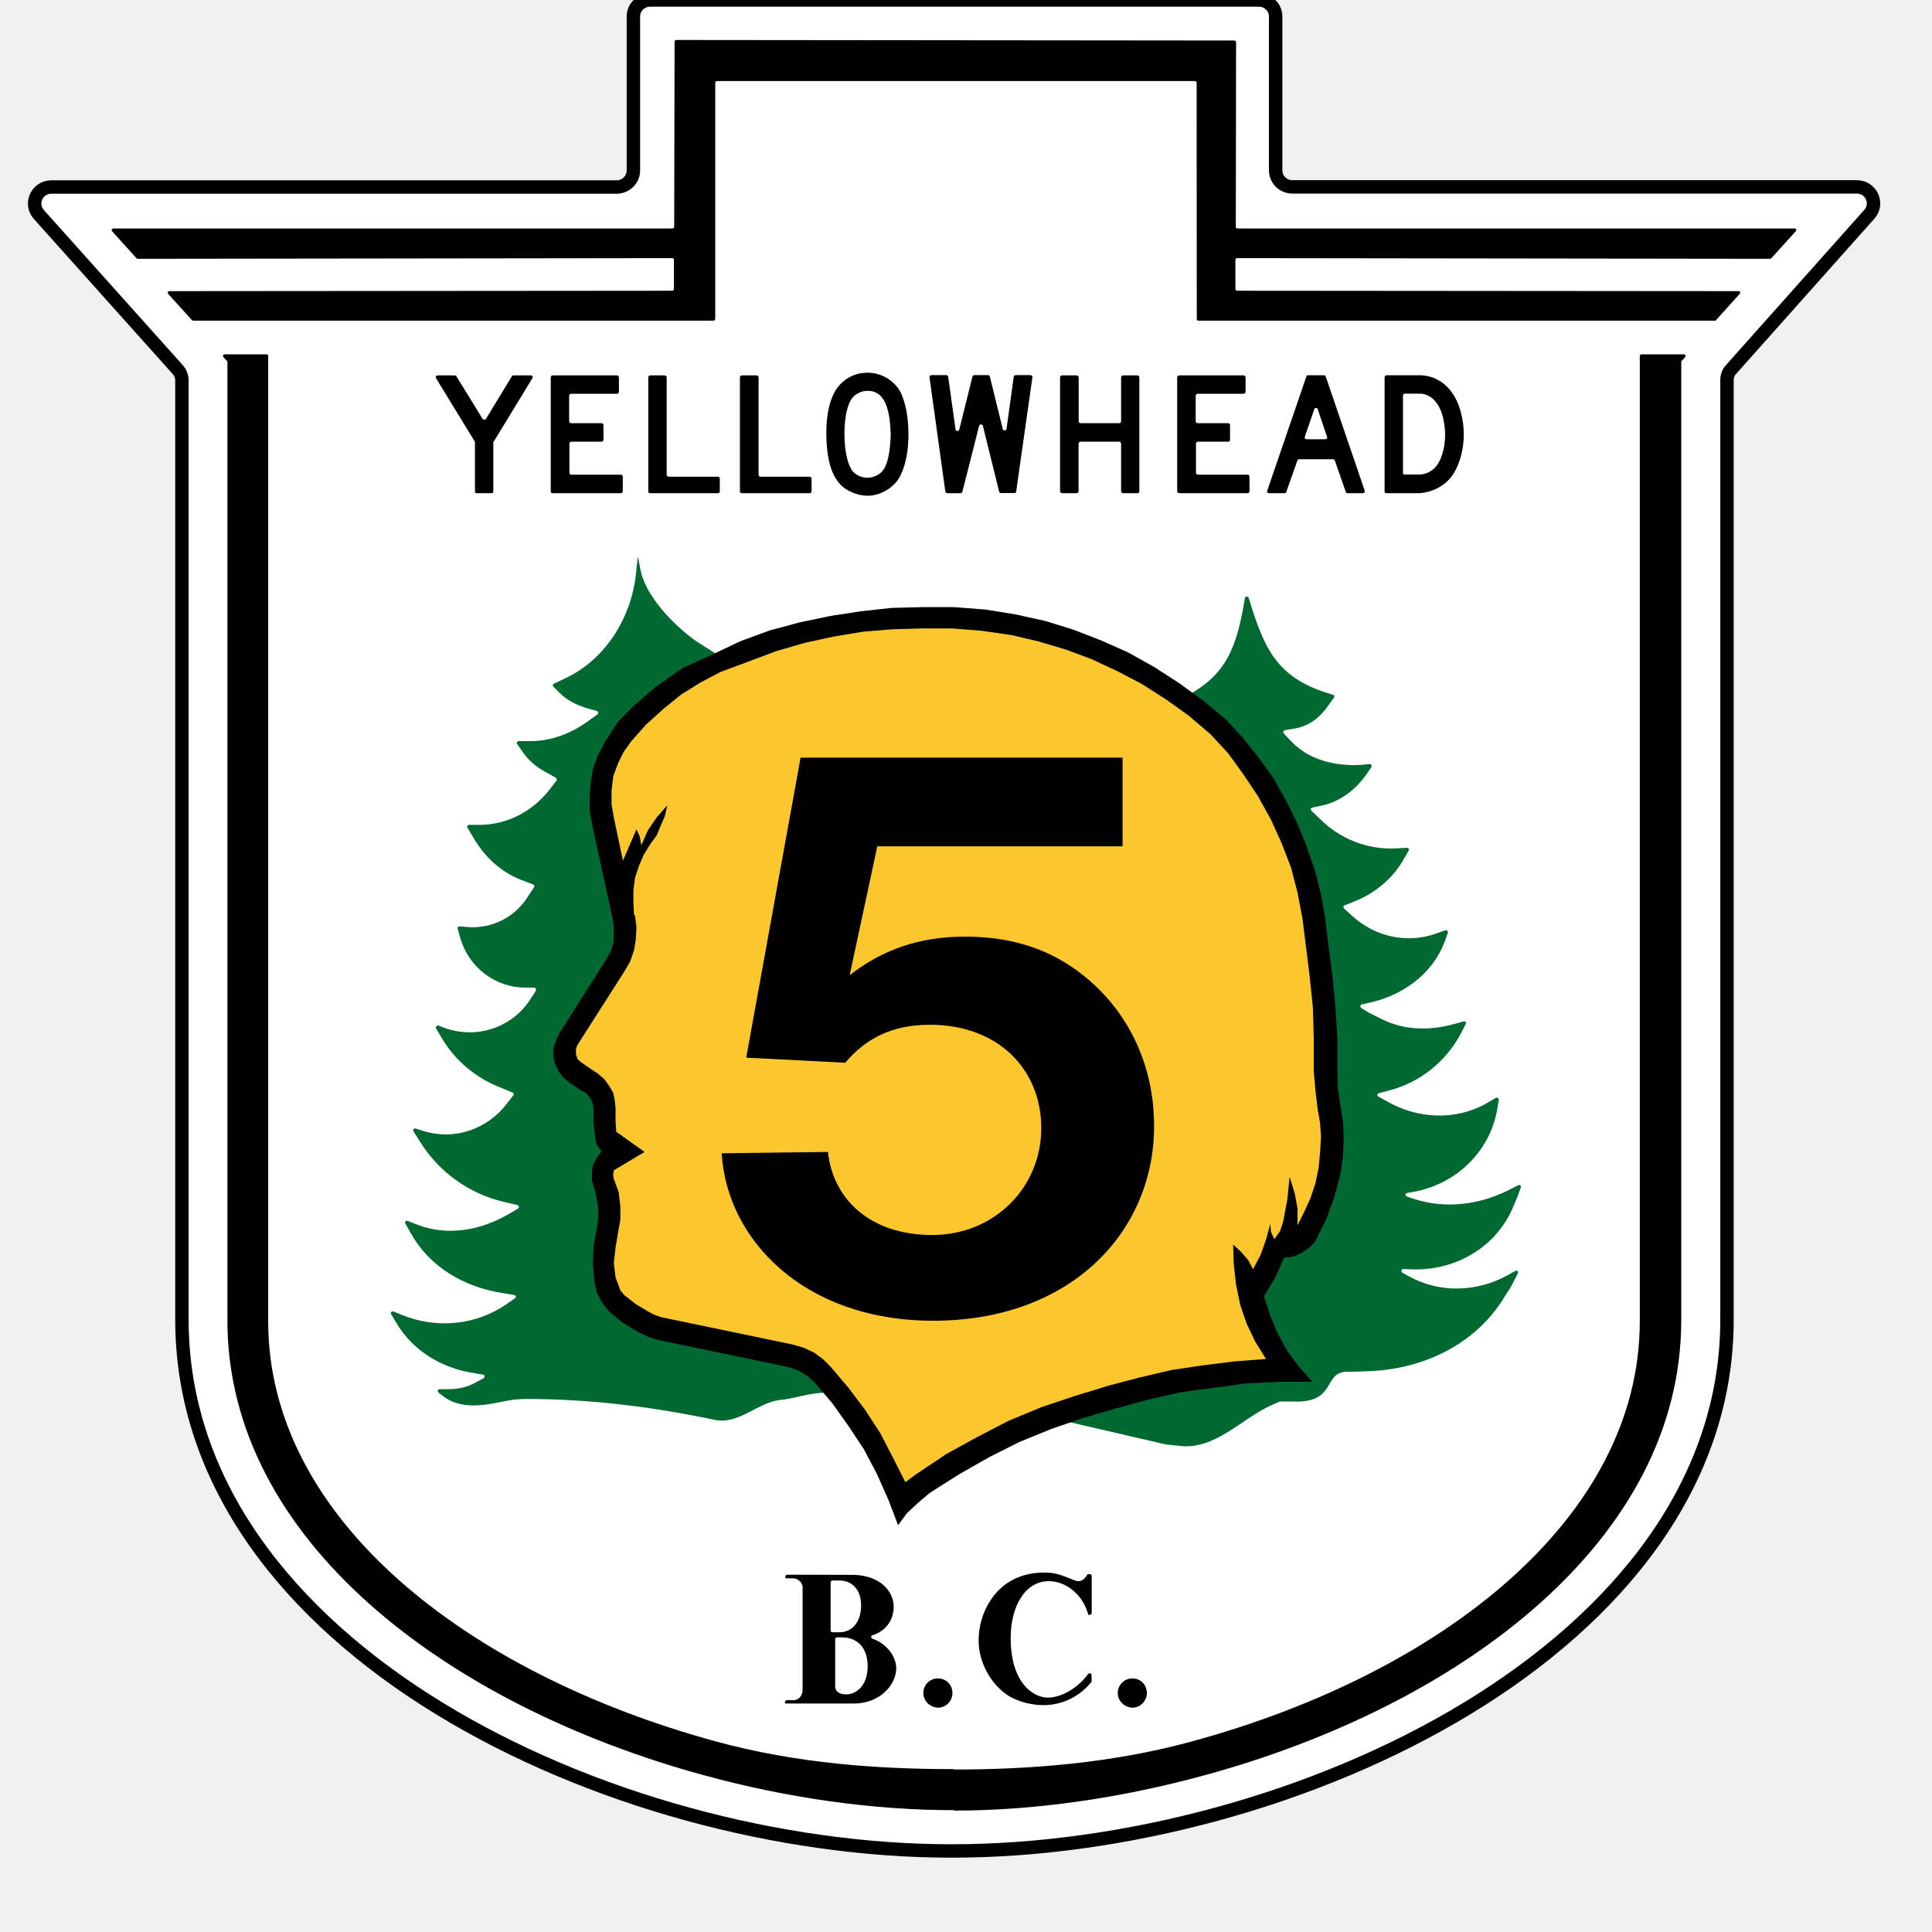
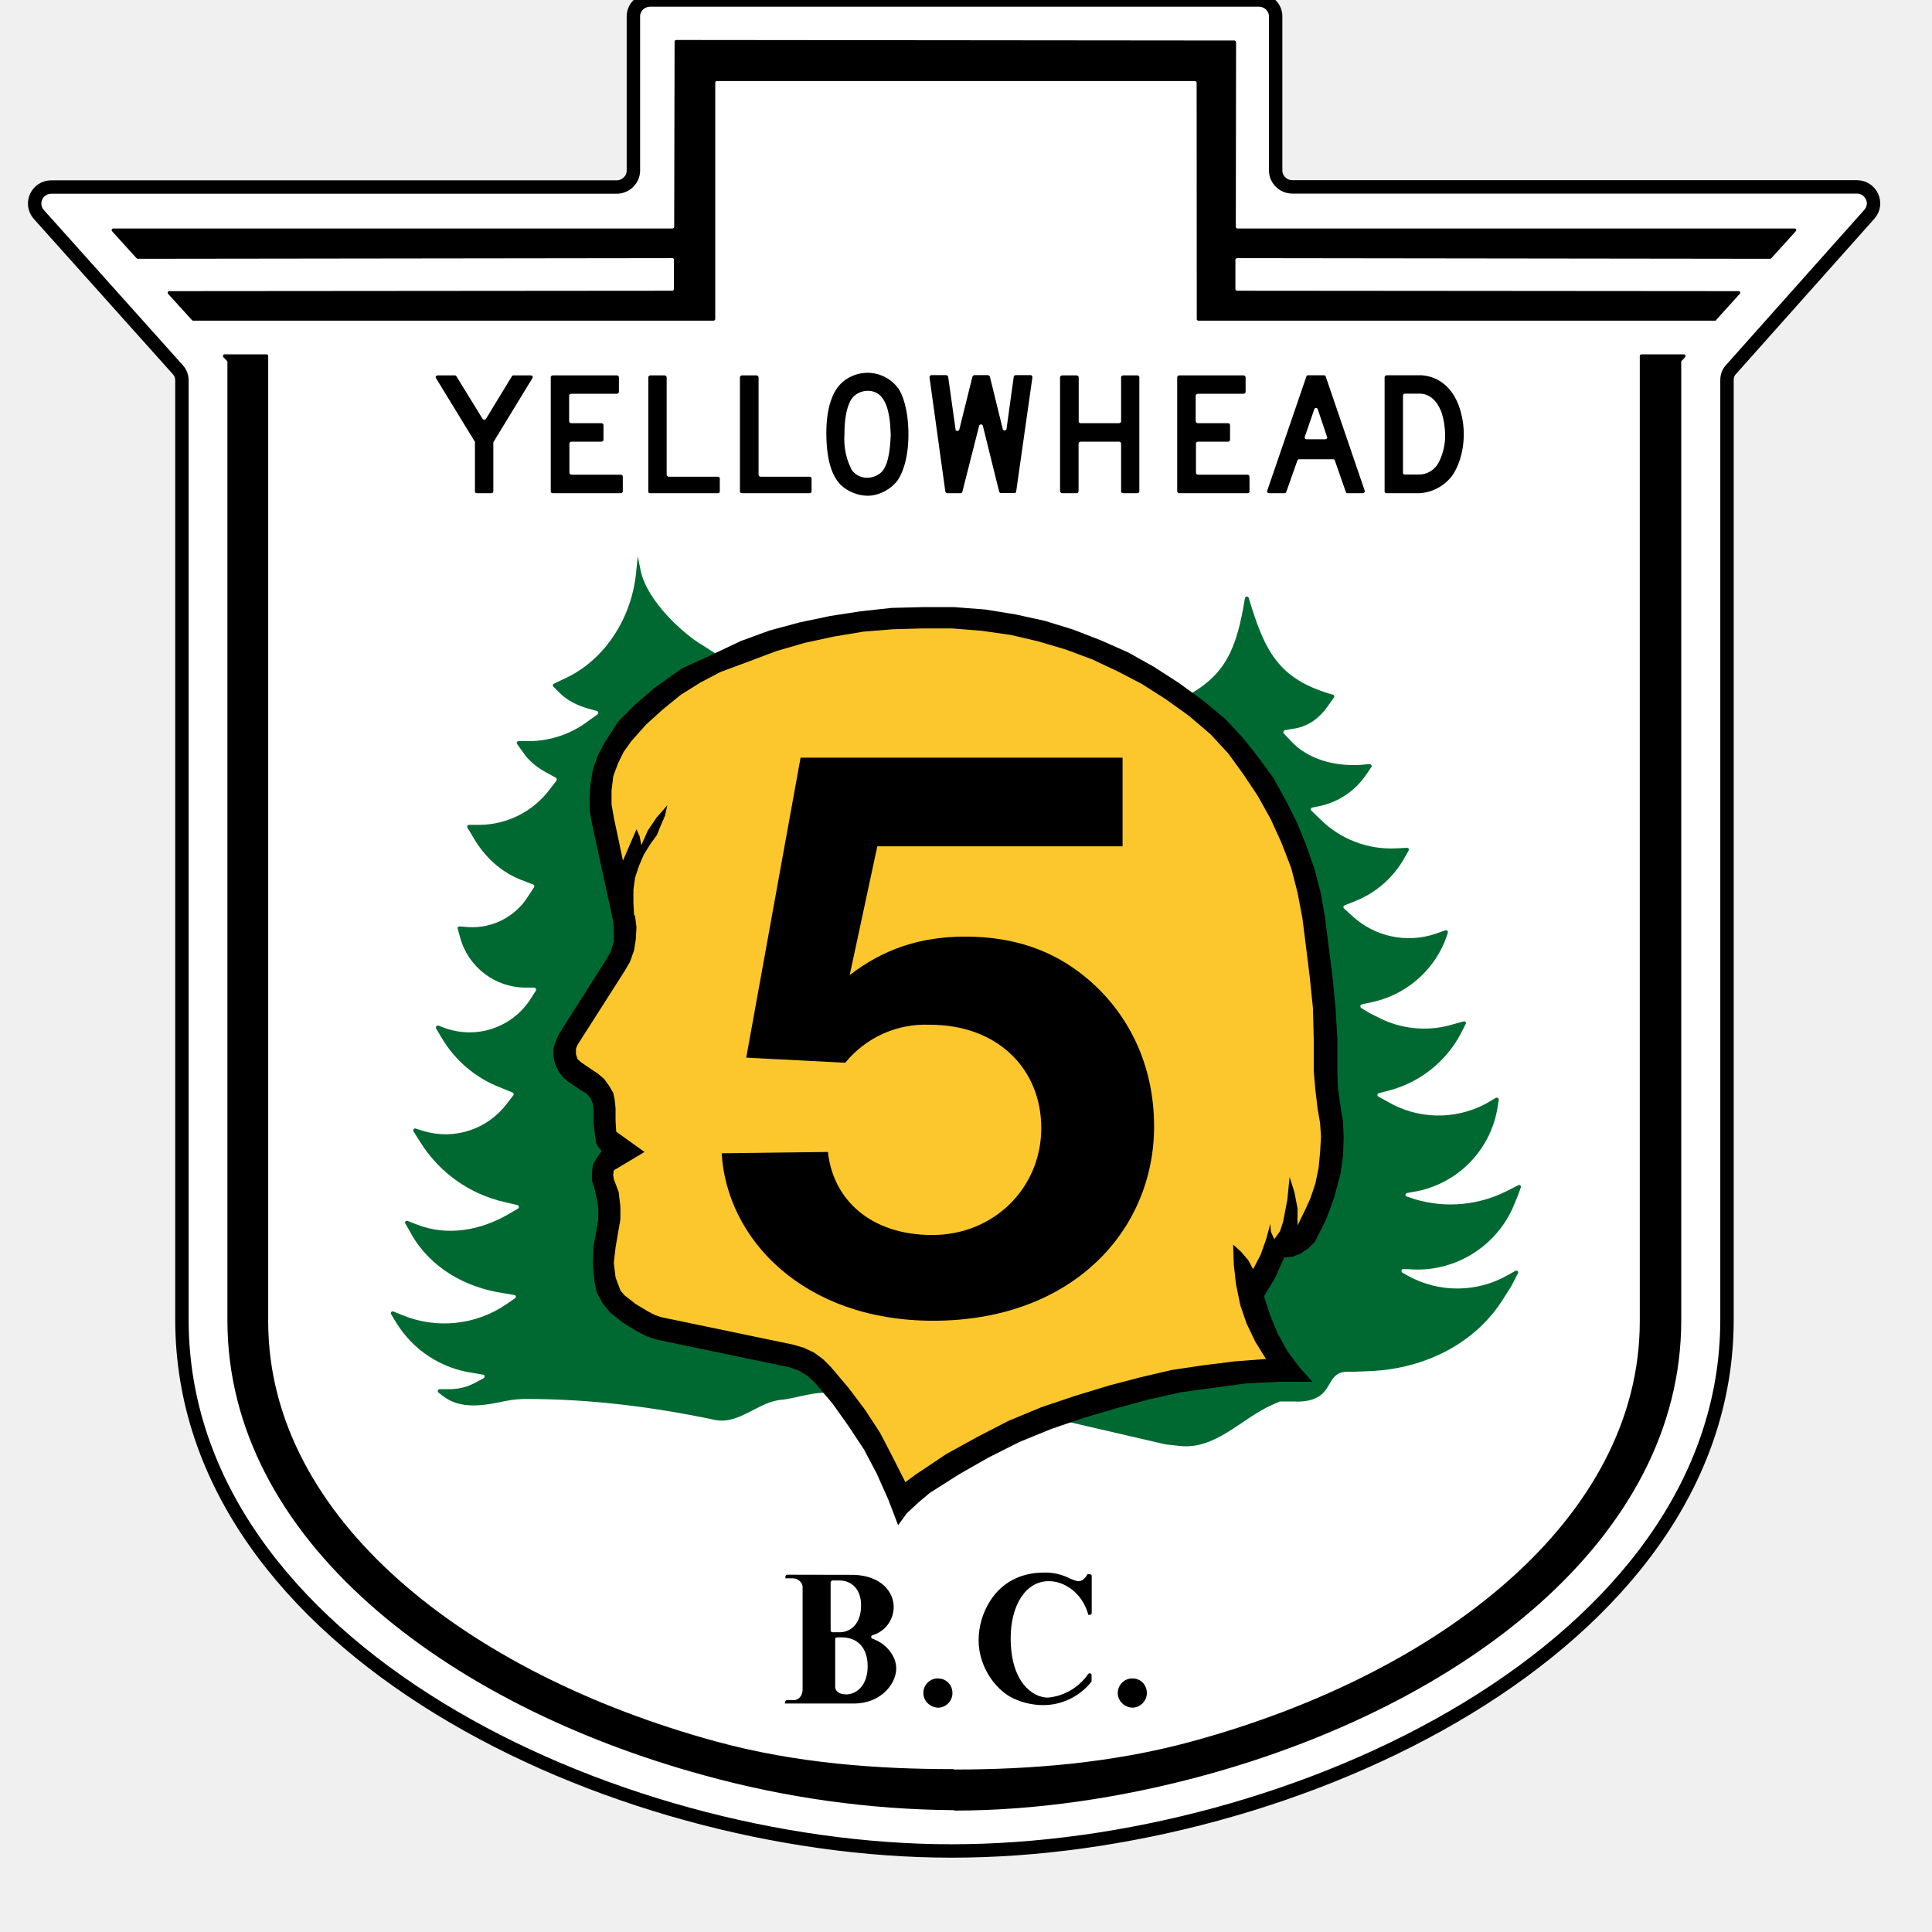
- <svg xmlns="http://www.w3.org/2000/svg" version="1.1" id="Layer_1" x="0px" y="0px" viewBox="0 0 144 144" style="enable-background:new 0 0 144 144;" xml:space="preserve">
-   <style type="text/css">
- 	.Arched_x0020_Green{fill:url(#SVGID_1_);stroke:#FFFFFF;stroke-width:0.25;stroke-miterlimit:1;}
- 	.st0{fill:#FFFFFF;stroke:#000000;}
- 	.st1{fill-rule:evenodd;clip-rule:evenodd;fill:#006931;}
- 	.st2{fill-rule:evenodd;clip-rule:evenodd;}
- 	.st3{fill-rule:evenodd;clip-rule:evenodd;fill:#FCC72D;}
- </style>
-   <linearGradient id="SVGID_1_" gradientUnits="userSpaceOnUse" x1="36" y1="108" x2="36.707" y2="107.293">
-     <stop offset="0" style="stop-color:#20AC4B" />
-     <stop offset="0.983" style="stop-color:#19361A" />
+ <svg xmlns="http://www.w3.org/2000/svg" xml:space="preserve" id="Layer_1" x="0" y="0" viewBox="0 0 144 144">
+   <style>.st1{fill:#006931}.st1,.st2{fill-rule:evenodd;clip-rule:evenodd}</style>
+   <linearGradient id="SVGID_1_" x1="36" x2="36.71" y1="108" y2="107.29" gradientUnits="userSpaceOnUse">
+     <stop offset="0" style="stop-color:#20ac4b" />
+     <stop offset=".98" style="stop-color:#19361a" />
  </linearGradient>
-   <path class="st0" d="M93.83,0c0.69,0,1.25,0.55,1.25,1.22v11.48c0,0.67,0.55,1.23,1.25,1.23h42.07c1.06,0,1.64,1.24,0.93,2.04  l-10.3,11.56c-0.21,0.21-0.31,0.51-0.31,0.8v70.03c0,24.45-32.39,39.62-57.81,39.6c-25.35,0-57.35-15.15-57.35-39.6V28.35  c0-0.3-0.12-0.59-0.31-0.8L2.89,15.98c-0.7-0.8-0.13-2.04,0.94-2.04h42.13c0.69,0,1.25-0.56,1.25-1.23V1.22  c0-0.67,0.56-1.22,1.25-1.22H93.83z" />
-   <path class="st1" d="M96.62,104.47c3.03,0,1.97-2.23,3.82-2.23h1.38c0.01,0-0.86,0-0.84,0l1.25-0.05c3.97-0.2,7.77-2.04,9.87-5.47  c0.21-0.36,0.48-0.71,0.66-1.08l0.37-0.73c0.09-0.13-0.07-0.26-0.19-0.18l-0.54,0.3c-2.31,1.29-5.13,1.38-7.46,0.06l-0.43-0.24  c-0.1-0.07-0.06-0.28,0.09-0.26l0.41,0.01c3.25,0.2,6.38-1.49,7.71-4.5l0.4-0.95l0,0l0.23-0.64c0.06-0.11-0.07-0.23-0.17-0.18  l-0.77,0.39c-2.17,1.08-4.66,1.39-6.97,0.66l-0.58-0.2c-0.15-0.03-0.14-0.23,0.01-0.26l0.45-0.08c3.16-0.56,5.7-2.94,6.27-6.13  l0.12-0.72c0.02-0.12-0.11-0.21-0.21-0.17l-0.71,0.42c-2.31,1.3-5.12,1.16-7.39-0.14l-0.66-0.37c-0.12-0.05-0.09-0.21,0.03-0.25  l0.8-0.21c2.29-0.61,4.18-2.13,5.3-4.21l0.37-0.73c0.07-0.1-0.02-0.23-0.14-0.2l-0.78,0.21c-1.75,0.48-3.63,0.46-5.29-0.36  l-0.97-0.48l0,0l-0.59-0.36c-0.11-0.08-0.1-0.23,0.03-0.28l0.69-0.15c2.43-0.57,4.58-2.14,5.48-4.5l0.24-0.67  c0.05-0.13-0.07-0.23-0.18-0.2l-0.74,0.26c-2.15,0.75-4.52,0.21-6.2-1.33l-0.61-0.55c-0.08-0.09-0.06-0.21,0.04-0.24l0.82-0.33  c1.44-0.59,2.68-1.61,3.49-2.95l0.46-0.8c0.07-0.08-0.01-0.21-0.13-0.21l-0.75,0.04c-2.15,0.13-4.25-0.69-5.77-2.23l-0.6-0.58  c-0.07-0.08-0.04-0.21,0.07-0.23l0.64-0.13c1.43-0.29,2.62-1.21,3.43-2.4l0.33-0.48c0.07-0.1-0.02-0.23-0.13-0.23l-0.67,0.06  c-1.92,0.11-3.92-0.38-5.23-1.82l-0.49-0.52c-0.08-0.08-0.04-0.21,0.09-0.25l0.77-0.13c1-0.18,1.82-0.8,2.39-1.62l0.48-0.67  c0.07-0.08,0.02-0.2-0.07-0.22c-4.12-1.16-5.1-3.31-6.28-7.22c-0.05-0.14-0.24-0.13-0.28,0.02c-0.62,3.81-1.44,5.82-4.59,7.42  c-0.09,0.04-0.09,0.18-0.01,0.24c6.82,4.62,11.17,15.13,10.82,27.65c0,0.02,0,0.02,0,0.04c0.45,4.71,1.27,9.07-2.75,12.92  l-1.71,1.64c-0.02,0-0.02,0-0.04,0.02l-1.46,2.45C93,97,93,97.05,93.03,97.1l2.59,5.06c0.05,0.06-0.02,0.26-0.16,0.23  c-2.67-0.54-17.51,3.21-16.39,3.46l7.82,1.81c0.02,0,0.02,0,0.02,0l1.01,0.11c2.68,0.31,4.6-2.05,6.92-3.07l0.52-0.23  c0-0.01,0.03-0.01,0.03-0.01H96.62z" />
-   <path class="st1" d="M53.28,105.83c1.82,0.38,3.25-1.38,5-1.5c1.1-0.11,2.74-0.75,3.82-0.43c0.13,0.03,0.24-0.11,0.14-0.23  l-1.1-1.38c-0.49-0.59-1.67-1.16-2.44-1.31l-10.58-2.37l0,0c-1.76-0.56-3.49-2.04-3.36-4.58c0.05-1.33,0.52-2.71,0.35-4.07  l-0.4-2.98c-0.02-0.04,0-0.07,0.02-0.11c1.08-1.38,1.36-1.46-0.1-3.44c-0.02-0.03-0.04-0.06-0.04-0.1l0.15-1.77  c0.01-0.05-0.02-0.1-0.05-0.13l-2.29-1.9c-0.81-0.63-0.7-1.53-0.05-2.45l0,0l3.36-5.64l0,0c0.56-0.85,0.66-2.14,0.44-3.13  l-1.61-7.03c0-0.01,0-0.01,0-0.03l-0.05-1.04c0-0.01,0-0.01,0-0.01c-0.31-1.77-0.03-3.16,1.05-4.75c2.46-3.58,6.69-5.98,7.94-6.38  c0.1-0.02,0.16-0.15,0.03-0.25l-1.45-0.92c-1.02-0.64-3.87-3.05-4.33-5.47l-0.19-0.96l-0.13,1.21c-0.31,3.25-2.21,6.39-5.16,7.82  l-0.97,0.46c-0.08,0.03-0.1,0.14-0.04,0.21l0.46,0.46c0.6,0.62,1.41,0.98,2.23,1.21l0.55,0.15c0.12,0.03,0.15,0.17,0.05,0.26  l-0.67,0.48c-1.26,0.92-2.75,1.51-4.33,1.51h-0.87c-0.12,0-0.19,0.13-0.12,0.21l0.44,0.62c0.41,0.61,0.98,1.08,1.62,1.44l0.83,0.46  c0.06,0.05,0.1,0.14,0.05,0.21l-0.51,0.66c-1.25,1.62-3.16,2.64-5.23,2.64h-0.77c-0.13,0-0.18,0.11-0.13,0.21l0.48,0.8  c0.8,1.37,2,2.49,3.49,3.08l0.92,0.35c0.08,0.03,0.12,0.13,0.08,0.2l-0.42,0.64c-0.95,1.56-2.67,2.47-4.5,2.34l-0.64-0.05  c-0.1,0-0.18,0.08-0.13,0.18l0.18,0.66c0.62,2.18,2.57,3.72,4.87,3.72h0.64c0.11,0,0.18,0.13,0.13,0.23l-0.36,0.56  c-1.35,2.18-4.02,3.08-6.43,2.22l-0.47-0.18c-0.13-0.03-0.23,0.11-0.18,0.21l0.41,0.69c1,1.71,2.56,3.01,4.39,3.72l0.9,0.37  c0.1,0.03,0.11,0.13,0.06,0.21l-0.49,0.63c-1.44,1.89-3.9,2.75-6.2,2.03l-0.58-0.18c-0.14-0.05-0.23,0.1-0.17,0.21l0.52,0.82  c1.41,2.24,3.66,3.84,6.25,4.44l0.98,0.23c0.11,0.03,0.15,0.19,0.04,0.26l-0.7,0.41c-2.07,1.21-4.54,1.67-6.81,0.79l-0.72-0.28  c-0.11-0.05-0.25,0.07-0.16,0.21l0.41,0.72c1.41,2.54,4.04,4.03,6.86,4.45l0.83,0.14c0.13,0.01,0.18,0.17,0.07,0.24l-0.66,0.46  c-2.29,1.57-5.21,1.83-7.77,0.79l-0.64-0.26c-0.12-0.04-0.23,0.08-0.17,0.2l0.4,0.66c1.21,2.06,3.36,3.35,5.7,3.72l0.76,0.13  c0.13,0,0.14,0.18,0.04,0.26l-0.61,0.33c-0.59,0.34-1.29,0.49-1.99,0.49h-0.67c-0.15,0-0.2,0.16-0.1,0.25l0.29,0.23  c1.33,1.06,3.08,0.75,4.62,0.42c0.59-0.13,1.16-0.17,1.76-0.17C44.07,104.28,48.73,104.87,53.28,105.83z" />
-   <path class="st2" d="M89.32,23.9h38.52c0.03,0,0.07-0.02,0.08-0.06l1.75-1.94c0.09-0.08,0.02-0.2-0.08-0.2l-37.39-0.03  c-0.07,0-0.12-0.07-0.12-0.13v-2.18c0-0.07,0.07-0.12,0.13-0.12l39.73,0.05c0.03,0,0.08-0.02,0.09-0.05l1.82-2.01  c0.07-0.08,0.02-0.2-0.09-0.2H92.23c-0.07,0-0.12-0.05-0.12-0.12l0.02-13.75c0-0.09-0.07-0.14-0.13-0.14L50.42,2.98  c-0.08,0-0.14,0.05-0.14,0.13l-0.03,13.8c0,0.07-0.07,0.12-0.13,0.12H8.45c-0.1,0-0.17,0.11-0.1,0.2l1.82,2.01  c0.03,0.04,0.07,0.05,0.1,0.05l39.85-0.05c0.07,0,0.11,0.05,0.11,0.12v2.18c0,0.06-0.05,0.13-0.11,0.13L12.63,21.7  c-0.12,0-0.16,0.11-0.1,0.2l1.76,1.94c0.03,0.04,0.07,0.06,0.1,0.06h38.79c0.07,0,0.13-0.06,0.13-0.12V6.17  c0-0.06,0.05-0.13,0.13-0.13h35.63c0.06,0,0.12,0.08,0.12,0.13l0.01,17.61C89.19,23.84,89.24,23.9,89.32,23.9z" />
-   <path class="st2" d="M122.22,26.53v71.95c0,14.67-14.75,26.23-33.36,31.31c-5.99,1.64-12.13,2.1-17.75,2.1l-0.04-0.03h-0.01  c-5.61,0-11.69-0.42-17.69-2.06c-18.61-5.08-33.38-16.64-33.38-31.31V26.53c0-0.07-0.05-0.12-0.11-0.12h-3.13  c-0.12,0-0.17,0.12-0.1,0.21l0.26,0.27c0.02,0.02,0.04,0.05,0.04,0.08v71.44c0,16.35,16.32,28.66,35.49,33.9  c6.28,1.72,12.69,2.61,18.64,2.61h0.04l0.03,0.03c5.96,0,12.38-0.92,18.66-2.64c19.16-5.24,35.5-17.55,35.5-33.9V26.97  c0-0.03,0.01-0.07,0.04-0.08l0.25-0.27c0.07-0.09,0.02-0.21-0.1-0.21h-3.11C122.28,26.41,122.22,26.46,122.22,26.53z" />
-   <path class="st2" d="M81.36,125.33v-0.47c0-0.14-0.18-0.2-0.26-0.08c-0.9,1.2-2.15,1.75-2.99,1.75c-1.13,0-2.78-1.13-2.78-4.44  c0-2.36,1.07-4.24,2.84-4.24c1.18,0,2.45,0.87,2.91,2.38l0.03,0.13h0.11c0.09,0,0.15-0.06,0.15-0.15v-2.74  c0-0.08-0.06-0.14-0.15-0.14h-0.16l-0.07,0.11c-0.21,0.33-0.41,0.41-0.62,0.41c-0.17,0-0.38-0.11-0.61-0.19  c-0.9-0.38-1.33-0.45-1.94-0.45c-1.79,0-3.15,0.77-4,2.08c-0.58,0.87-0.88,1.97-0.88,2.98c0,1.67,0.95,3.33,2.27,4.15  c0.71,0.41,1.62,0.67,2.56,0.67c1.35,0,2.63-0.58,3.56-1.7C81.35,125.38,81.36,125.36,81.36,125.33z" />
-   <path class="st2" d="M58.5,126.97h5.15c2,0,3.15-1.46,3.15-2.62c0-0.87-0.69-1.83-1.77-2.21c-0.13-0.05-0.13-0.23,0-0.26  c0.98-0.29,1.58-1.14,1.58-2.11c0-1.12-0.93-2.31-2.94-2.39c0,0,0,0-0.02,0l-4.96-0.01c-0.09,0-0.15,0.06-0.15,0.14v0.13h0.56  c0.39,0,0.69,0.31,0.72,0.61c0,0,0,0,0,0.02v7.69l0,0c-0.01,0.46-0.31,0.74-0.63,0.76c0,0,0,0-0.02,0h-0.51  c-0.08,0-0.15,0.06-0.15,0.14V126.97z M62.39,122.04h0.36c1.11,0,1.92,0.72,1.92,2.16c0,1.42-0.83,2.09-1.6,2.09  c-0.58,0-0.79-0.27-0.82-0.53c0-0.02,0-0.02,0-0.02v-3.56C62.24,122.1,62.31,122.04,62.39,122.04z M61.91,121.52v-3.58  c0-0.07,0.07-0.14,0.14-0.14h0.51c0.9,0,1.62,0.63,1.62,1.85c0,1.36-0.74,1.97-1.54,2.01h-0.59  C61.98,121.67,61.91,121.6,61.91,121.52z" />
-   <path class="st2" d="M70.62,36.76h0.98c0.06,0,0.13-0.04,0.13-0.11l1.25-4.92c0.05-0.13,0.25-0.13,0.28,0.02l1.21,4.89  c0.01,0.07,0.08,0.11,0.13,0.11h1.01c0.07,0,0.13-0.04,0.13-0.11l1.21-8.52c0.01-0.08-0.05-0.16-0.13-0.16h-1.12  c-0.06,0-0.13,0.05-0.14,0.11l-0.54,3.9c-0.03,0.14-0.25,0.16-0.28,0.01l-0.96-3.91c-0.02-0.07-0.08-0.11-0.15-0.11h-1  c-0.07,0-0.13,0.05-0.15,0.11l-0.98,3.95c-0.05,0.14-0.27,0.14-0.28-0.02l-0.55-3.93c-0.02-0.07-0.08-0.11-0.14-0.11h-1.1  c-0.1,0-0.17,0.08-0.15,0.16l1.18,8.52C70.48,36.71,70.54,36.76,70.62,36.76z" />
-   <path class="st2" d="M35.53,36.76h1.11c0.07,0,0.13-0.06,0.13-0.14v-3.65c0-0.02,0.02-0.05,0.04-0.07l2.87-4.71  c0.07-0.1-0.01-0.21-0.11-0.21h-1.3c-0.05,0-0.1,0.01-0.12,0.07l-1.93,3.17c-0.07,0.08-0.2,0.08-0.25,0l-1.95-3.17  c-0.02-0.06-0.07-0.07-0.12-0.07h-1.27c-0.12,0-0.2,0.11-0.13,0.21l2.88,4.71c0.02,0.02,0.02,0.05,0.02,0.09v3.64  C35.39,36.7,35.46,36.76,35.53,36.76z" />
-   <path class="st2" d="M94.6,36.76h1.15c0.05,0,0.11-0.03,0.12-0.09l0.83-2.35c0.02-0.06,0.07-0.09,0.13-0.09h2.53  c0.05,0,0.12,0.03,0.13,0.09l0.82,2.35c0.02,0.07,0.07,0.09,0.13,0.09h1.14c0.09,0,0.17-0.09,0.14-0.18l-2.91-8.52  c-0.02-0.06-0.07-0.09-0.15-0.09H97.5c-0.07,0-0.12,0.03-0.13,0.09l-2.92,8.52C94.41,36.67,94.49,36.76,94.6,36.76z M97.25,32.56  l0.71-2.06c0.03-0.13,0.23-0.13,0.26,0.01l0.69,2.05c0.05,0.08-0.03,0.18-0.13,0.18h-1.39C97.28,32.74,97.22,32.65,97.25,32.56z" />
-   <path class="st2" d="M62.58,36.05l0.08,0.09c0.43,0.44,1.23,0.81,2,0.81c0.81,0,1.69-0.43,2.23-1.13c0.32-0.44,0.82-1.55,0.82-3.44  c0-1.87-0.45-3-0.75-3.42c-0.56-0.76-1.4-1.18-2.32-1.18c-0.79,0-1.53,0.32-2.06,0.91c-0.46,0.51-0.99,1.56-0.99,3.6  C61.6,34.58,62.13,35.54,62.58,36.05z M63.47,35.01l-0.05-0.11c-0.17-0.25-0.48-1.12-0.48-2.52c0-1.95,0.48-2.56,0.54-2.66  c0.26-0.36,0.72-0.59,1.18-0.59c0.72,0,1.51,0.38,1.69,2.54l0.04,0.71c0,0.01,0,0.01,0,0.01c-0.07,2.07-0.48,2.58-0.69,2.8  c-0.28,0.26-0.67,0.42-1.07,0.42C64.16,35.6,63.69,35.36,63.47,35.01z" />
-   <path class="st2" d="M79.17,36.76h1.08c0.07,0,0.14-0.06,0.14-0.14v-3.55c0-0.08,0.07-0.15,0.15-0.15h2.88  c0.08,0,0.14,0.07,0.14,0.15v3.55c0,0.09,0.07,0.14,0.15,0.14h1.07c0.08,0,0.14-0.06,0.14-0.14v-8.5c0-0.07-0.06-0.14-0.14-0.14  h-1.07c-0.08,0-0.15,0.07-0.15,0.14v3.28c0,0.07-0.06,0.14-0.14,0.14h-2.88c-0.08,0-0.14-0.07-0.14-0.14v-3.28  c0-0.07-0.07-0.14-0.16-0.14h-1.08c-0.08,0-0.15,0.07-0.15,0.14v8.5C79.03,36.7,79.09,36.76,79.17,36.76z" />
-   <path class="st2" d="M103.34,36.76h2.45c0,0,0,0,0.02,0c1.01-0.08,1.88-0.57,2.4-1.27c0.46-0.62,0.89-1.75,0.89-3.11  c0-0.52-0.06-1.02-0.18-1.51c-0.46-1.95-1.7-2.83-2.98-2.9l0,0h-2.59c-0.08,0-0.15,0.07-0.15,0.14v8.5  C103.18,36.7,103.25,36.76,103.34,36.76z M104.57,35.26v-5.77c0-0.08,0.06-0.15,0.12-0.15h1.12c0.62,0,1.26,0.38,1.64,1.42  c0.14,0.41,0.26,1.05,0.26,1.65c0,0.86-0.23,1.66-0.49,2.08c-0.29,0.54-0.84,0.87-1.44,0.88c0,0,0,0-0.02,0h-1.07  C104.63,35.38,104.57,35.32,104.57,35.26z" />
-   <path class="st2" d="M87.9,36.76H93c0.06,0,0.13-0.06,0.13-0.14v-1.09c0-0.09-0.07-0.15-0.13-0.15h-3.71  c-0.09,0-0.15-0.07-0.15-0.15v-2.16c0-0.08,0.06-0.15,0.15-0.15h2.25c0.07,0,0.14-0.06,0.14-0.14v-1.1c0-0.07-0.07-0.14-0.14-0.14  h-2.27c-0.08,0-0.15-0.07-0.15-0.14v-1.9c0-0.08,0.07-0.15,0.15-0.15h3.42c0.08,0,0.15-0.07,0.15-0.15v-1.08  c0-0.07-0.07-0.14-0.15-0.14h-4.8c-0.07,0-0.15,0.07-0.15,0.14v8.5C87.74,36.7,87.83,36.76,87.9,36.76z" />
-   <path class="st2" d="M48.46,36.76h5.05c0.08,0,0.14-0.06,0.14-0.14v-0.95c0-0.08-0.06-0.14-0.14-0.14h-3.67  c-0.09,0-0.15-0.07-0.15-0.15v-7.26c0-0.07-0.07-0.14-0.15-0.14h-1.07c-0.09,0-0.15,0.07-0.15,0.14v8.5  C48.3,36.7,48.37,36.76,48.46,36.76z" />
-   <path class="st2" d="M55.3,36.76h5.05c0.08,0,0.14-0.06,0.14-0.14v-0.95c0-0.08-0.07-0.14-0.14-0.14h-3.67  c-0.08,0-0.14-0.07-0.14-0.15v-7.26c0-0.07-0.07-0.14-0.15-0.14H55.3c-0.08,0-0.15,0.07-0.15,0.14v8.5  C55.15,36.7,55.21,36.76,55.3,36.76z" />
-   <path class="st2" d="M41.19,36.76h5.07c0.09,0,0.16-0.06,0.16-0.14v-1.09c0-0.09-0.07-0.15-0.16-0.15h-3.68  c-0.08,0-0.14-0.07-0.14-0.15v-2.16c0-0.08,0.06-0.15,0.14-0.15h2.25c0.08,0,0.15-0.06,0.15-0.14v-1.1c0-0.07-0.07-0.14-0.15-0.14  h-2.26c-0.09,0-0.15-0.07-0.15-0.14v-1.9c0-0.08,0.06-0.15,0.15-0.15h3.43c0.06,0,0.13-0.07,0.13-0.15v-1.08  c0-0.07-0.07-0.14-0.13-0.14h-4.8c-0.09,0-0.15,0.07-0.15,0.14v8.5C41.04,36.7,41.1,36.76,41.19,36.76z" />
-   <path class="st2" d="M69.92,127.28c0.58,0,1.07-0.49,1.07-1.09c0-0.56-0.41-1.09-1.1-1.09c-0.59,0-1.07,0.49-1.07,1.09  C68.82,126.76,69.3,127.26,69.92,127.28z" />
-   <path class="st2" d="M84.41,127.28c0.57,0,1.07-0.49,1.07-1.09c0-0.56-0.4-1.09-1.09-1.09c-0.59,0-1.08,0.49-1.08,1.09  C83.31,126.76,83.79,127.26,84.41,127.28z" />
-   <path class="st2" d="M99.43,89.29l0.48-1.8l0.19-1.33l0.05-1.38l-0.05-1.19l-0.19-1.14l-0.18-1.26l-0.05-1.26v-2.47l-0.14-2.34  l-0.23-2.4l-0.31-2.4l-0.23-1.87l-0.31-1.8l-0.48-1.87l-0.61-1.74l-0.71-1.75l-0.84-1.67l-0.9-1.62l-1.09-1.5l-1.2-1.51l-1.27-1.37  l-1.67-1.39l-1.8-1.31l-1.87-1.21l-1.93-1.08l-2.03-0.9L80,46.93l-2.1-0.65l-2.18-0.48l-2.28-0.37l-2.35-0.18h-2.28l-2.36,0.06  l-2.29,0.25l-2.27,0.35l-2.29,0.48l-2.23,0.6l-2.16,0.79l-2.28,1.08l-2.12,0.97l-2.03,1.44l-1.51,1.31l-1.2,1.21l-0.97,1.5  l-0.54,1.02l-0.36,1.01l-0.18,1.04l-0.07,1.01v1.02l0.18,1.03l1.58,7.28l0.04,0.72v0.76l-0.23,0.74l-0.37,0.65l-3.47,5.47  l-0.25,0.54l-0.18,0.55v0.6l0.11,0.54l0.25,0.54l0.35,0.48l0.43,0.36l0.9,0.61l0.41,0.23l0.31,0.36l0.18,0.42l0.05,0.43v0.9  l0.07,0.76l0.11,0.79l0.13,0.29l0.29,0.36l-0.35,0.49l-0.3,0.54l-0.07,0.6v0.58l0.18,0.54l0.18,0.79l0.11,0.72v0.79l-0.11,0.72  l-0.24,1.31l-0.05,1.32l0.12,1.34l0.18,0.83l0.43,0.78l0.54,0.66l0.97,0.78l1.08,0.66l0.72,0.36l0.77,0.25l9.8,2.04l0.72,0.25  l0.67,0.41l0.54,0.49l1.32,1.56l1.2,1.69l1.15,1.74l0.95,1.8l0.86,1.93l0.73,1.91l0.66-0.9l0.84-0.78l0.85-0.72l2.17-1.38l2.23-1.27  l2.28-1.15l2.35-0.96l2.41-0.83l2.46-0.72l2.41-0.66l2.41-0.54l4.87-0.66l2.48-0.12h2.46l-0.97-1.08l-0.9-1.21l-0.72-1.31  l-0.55-1.33l-0.47-1.44l0.83-1.38l0.67-1.51l0.66-0.07l0.61-0.25l0.54-0.37l0.48-0.47l0.3-0.6l0.54-1.08L99.43,89.29z" />
-   <path class="st3" d="M55.76,49.32l2.1-0.79l2.1-0.61l2.16-0.47l2.23-0.37l2.22-0.18l2.17-0.06h2.23l2.24,0.18l2.16,0.31l2.04,0.48  l2.05,0.61l1.93,0.72l1.92,0.9l1.8,0.94l1.8,1.15l1.69,1.21l1.62,1.38l1.33,1.44l1.13,1.56l1.08,1.62l0.97,1.75l0.79,1.74l0.72,1.87  l0.48,1.87l0.36,1.91l0.25,1.99l0.29,2.34l0.24,2.34l0.06,2.36v2.34l0.12,1.38l0.17,1.43l0.18,1.03l0.07,1.02l-0.07,1.2l-0.11,1.15  l-0.24,1.15l-0.36,1.08l-0.43,0.95l-0.48,0.97l-0.06,0.13v-1.27l-0.23-1.21l-0.36-1.14l-0.17,1.7l-0.31,1.62l-0.23,0.72l-0.43,0.6  l-0.25-0.54l-0.05-0.6l-0.31,1.15l-0.41,1.15l-0.56,1.08l-0.36-0.67L92.5,93.3l-0.59-0.54l0.05,1.49l0.17,1.5l0.31,1.51l0.47,1.38  l0.66,1.38l0.79,1.27l-2.34,0.18l-2.34,0.29l-2.35,0.35l-2.35,0.55l-2.29,0.6l-2.53,0.77l-2.53,0.85l-2.46,1.02l-2.34,1.21  l-2.29,1.26l-2.23,1.49l-0.83,0.61l-0.91-1.8l-0.97-1.87l-1.13-1.73l-1.22-1.62l-1.32-1.56l-0.59-0.59l-0.67-0.49l-0.77-0.36  l-0.79-0.23l-9.8-2.04l-0.55-0.19l-0.47-0.25l-0.9-0.54l-0.85-0.66l-0.3-0.36l-0.18-0.49l-0.18-0.48l-0.13-1.08l0.13-1.15l0.18-1.07  l0.18-1.02v-0.96l-0.13-1.09l-0.36-0.96l-0.05-0.29l0.05-0.36l2.29-1.37l-2.11-1.51l-0.05-0.79V82.6L45.82,82l-0.11-0.54l-0.31-0.53  l-0.36-0.5l-0.48-0.41l-0.47-0.31l-0.79-0.54l-0.25-0.23l-0.12-0.36v-0.42l0.12-0.29l3.49-5.47l0.42-0.72l0.3-0.85l0.13-0.83  l0.05-0.9l-0.11-0.84l-0.07-0.07l-0.05-0.9v-0.96l0.12-0.9l0.3-0.91l0.36-0.83l0.49-0.79l0.48-0.66l0.29-0.71l0.31-0.72l0.18-0.79  l-0.79,0.9l-0.66,0.97L47.8,63l-0.12-0.65l-0.24-0.54l-1.01,2.34l-0.67-3.17l-0.18-1.03v-1.02l0.13-1.08l0.36-0.97l0.41-0.83  l0.56-0.79L48.16,54l1.26-1.14l1.33-1.08l1.44-0.9l1.5-0.79L55.76,49.32z M53.79,85.96c0.37,6.38,6.08,12.48,15.77,12.48  c10.33,0,16.46-6.7,16.46-14.49c0-4.6-1.93-8.57-5.25-11.23c-2.32-1.86-5.15-2.91-8.83-2.91c-3.38,0-6.13,0.95-8.61,2.87l2.06-9.6  h18.28v-6.61h-24l-4.05,22.36L63,79.21c1.59-1.88,3.57-2.83,6.32-2.83c5.08,0,8.29,3.33,8.29,7.7c0,4.43-3.5,7.97-8.13,7.97  c-4.63,0-7.4-2.68-7.77-6.19L53.79,85.96z" />
+   <path d="M93.83 0c.69 0 1.25.55 1.25 1.22V12.7c0 .67.55 1.23 1.25 1.23h42.07c1.06 0 1.64 1.24.93 2.04l-10.3 11.56c-.21.21-.31.51-.31.8v70.03c0 24.45-32.39 39.62-57.81 39.6-25.35 0-57.35-15.15-57.35-39.6V28.35q-.01-.47-.31-.8L2.89 15.98c-.7-.8-.13-2.04.94-2.04h42.13c.69 0 1.25-.56 1.25-1.23V1.22c0-.67.56-1.22 1.25-1.22z" style="fill:#fff;stroke:#000" />
+   <path d="M96.62 104.47c3.03 0 1.97-2.23 3.82-2.23h1.38-.84l1.25-.05c3.97-.2 7.77-2.04 9.87-5.47.21-.36.48-.71.66-1.08l.37-.73c.09-.13-.07-.26-.19-.18l-.54.3a7.6 7.6 0 0 1-7.46.06l-.43-.24c-.1-.07-.06-.28.09-.26l.41.01a7.8 7.8 0 0 0 7.71-4.5l.4-.95.23-.64c.06-.11-.07-.23-.17-.18l-.77.39a9.3 9.3 0 0 1-6.97.66l-.58-.2c-.15-.03-.14-.23.01-.26l.45-.08a7.6 7.6 0 0 0 6.27-6.13l.12-.72c.02-.12-.11-.21-.21-.17l-.71.42a7.5 7.5 0 0 1-7.39-.14l-.66-.37c-.12-.05-.09-.21.03-.25l.8-.21a8.5 8.5 0 0 0 5.3-4.21l.37-.73a.13.13 0 0 0-.14-.2l-.78.21a7.4 7.4 0 0 1-5.29-.36l-.97-.48-.59-.36c-.11-.08-.1-.23.03-.28l.69-.15a7.6 7.6 0 0 0 5.48-4.5l.24-.67c.05-.13-.07-.23-.18-.2l-.74.26a6.2 6.2 0 0 1-6.2-1.33l-.61-.55c-.08-.09-.06-.21.04-.24l.82-.33a7.3 7.3 0 0 0 3.49-2.95l.46-.8c.07-.08-.01-.21-.13-.21l-.75.04A7.5 7.5 0 0 1 98.34 61l-.6-.58c-.07-.08-.04-.21.07-.23l.64-.13a5.6 5.6 0 0 0 3.43-2.4l.33-.48c.07-.1-.02-.23-.13-.23l-.67.06c-1.92.11-3.92-.38-5.23-1.82l-.49-.52c-.08-.08-.04-.21.09-.25l.77-.13c1-.18 1.82-.8 2.39-1.62l.48-.67c.07-.08.02-.2-.07-.22-4.12-1.16-5.1-3.31-6.28-7.22-.05-.14-.24-.13-.28.02-.62 3.81-1.44 5.82-4.59 7.42-.09.04-.09.18-.01.24 6.82 4.62 11.17 15.13 10.82 27.65v.04c.45 4.71 1.27 9.07-2.75 12.92l-1.71 1.64-.04.02-1.46 2.45q-.07.06-.02.14l2.59 5.06c.05.06-.02.26-.16.23-2.67-.54-17.51 3.21-16.39 3.46l7.82 1.81h.02l1.01.11c2.68.31 4.6-2.05 6.92-3.07l.52-.23.03-.01h1.23zM53.28 105.83c1.82.38 3.25-1.38 5-1.5 1.1-.11 2.74-.75 3.82-.43.13.03.24-.11.14-.23l-1.1-1.38a5 5 0 0 0-2.44-1.31l-10.58-2.37c-1.76-.56-3.49-2.04-3.36-4.58.05-1.33.52-2.71.35-4.07l-.4-2.98q-.02-.05.02-.11c1.08-1.38 1.36-1.46-.1-3.44q-.03-.04-.04-.1l.15-1.77q0-.08-.05-.13l-2.29-1.9c-.81-.63-.7-1.53-.05-2.45l3.36-5.64c.56-.85.66-2.14.44-3.13l-1.61-7.03v-.03l-.05-1.04v-.01a6 6 0 0 1 1.05-4.75c2.46-3.58 6.69-5.98 7.94-6.38.1-.02.16-.15.03-.25l-1.45-.92c-1.02-.64-3.87-3.05-4.33-5.47l-.19-.96-.13 1.21c-.31 3.25-2.21 6.39-5.16 7.82l-.97.46c-.08.03-.1.14-.04.21l.46.46c.6.62 1.41.98 2.23 1.21l.55.15c.12.03.15.17.05.26l-.67.48a7.4 7.4 0 0 1-4.33 1.51h-.87c-.12 0-.19.13-.12.21l.44.62c.41.61.98 1.08 1.62 1.44l.83.46q.1.09.05.21l-.51.66a6.6 6.6 0 0 1-5.23 2.64h-.77c-.13 0-.18.11-.13.21l.48.8c.8 1.37 2 2.49 3.49 3.08l.92.35c.08.03.12.13.08.2l-.42.64a4.9 4.9 0 0 1-4.5 2.34l-.64-.05c-.1 0-.18.08-.13.18l.18.66a5.06 5.06 0 0 0 4.87 3.72h.64c.11 0 .18.13.13.23l-.36.56a5.4 5.4 0 0 1-6.43 2.22l-.47-.18c-.13-.03-.23.11-.18.21l.41.69a8.7 8.7 0 0 0 4.39 3.72l.9.37c.1.03.11.13.06.21l-.49.63a5.7 5.7 0 0 1-6.2 2.03l-.58-.18c-.14-.05-.23.1-.17.21l.52.82a10 10 0 0 0 6.25 4.44l.98.23c.11.03.15.19.04.26l-.7.41c-2.07 1.21-4.54 1.67-6.81.79l-.72-.28c-.11-.05-.25.07-.16.21l.41.72c1.41 2.54 4.04 4.03 6.86 4.45l.83.14c.13.01.18.17.07.24l-.66.46a8.2 8.2 0 0 1-7.77.79l-.64-.26a.14.14 0 0 0-.17.2l.4.66a8 8 0 0 0 5.7 3.72l.76.13c.13 0 .14.18.04.26l-.61.33a4 4 0 0 1-1.99.49h-.67c-.15 0-.2.16-.1.25l.29.23c1.33 1.06 3.08.75 4.62.42a8 8 0 0 1 1.76-.17c4.72.01 9.38.6 13.93 1.56" class="st1" />
+   <path d="M89.32 23.9h38.52q.06 0 .08-.06l1.75-1.94c.09-.08.02-.2-.08-.2l-37.39-.03q-.11-.02-.12-.13v-2.18q.02-.11.13-.12l39.73.05q.06 0 .09-.05l1.82-2.01c.07-.08.02-.2-.09-.2H92.23a.12.12 0 0 1-.12-.12l.02-13.75a.13.13 0 0 0-.13-.14l-41.58-.04q-.13 0-.14.13l-.03 13.8c0 .07-.07.12-.13.12H8.45c-.1 0-.17.11-.1.2l1.82 2.01q.05.05.1.05l39.85-.05q.1 0 .11.12v2.18q-.01.11-.11.13l-37.49.03c-.12 0-.16.11-.1.2l1.76 1.94q.05.06.1.06h38.79q.12-.02.13-.12V6.17c0-.06.05-.13.13-.13h35.63c.06 0 .12.08.12.13l.01 17.61q0 .1.12.12M122.22 26.53v71.95c0 14.67-14.75 26.23-33.36 31.31-5.99 1.64-12.13 2.1-17.75 2.1l-.04-.03h-.01c-5.61 0-11.69-.42-17.69-2.06-18.61-5.08-33.38-16.64-33.38-31.31V26.53q-.01-.11-.11-.12h-3.13c-.12 0-.17.12-.1.21l.26.27q.03.03.04.08v71.44c0 16.35 16.32 28.66 35.49 33.9a72 72 0 0 0 18.64 2.61h.04l.03.03c5.96 0 12.38-.92 18.66-2.64 19.16-5.24 35.5-17.55 35.5-33.9V26.97q0-.06.04-.08l.25-.27c.07-.09.02-.21-.1-.21h-3.11q-.17 0-.17.12" class="st2" />
+   <path d="M81.36 125.33v-.47c0-.14-.18-.2-.26-.08a4.1 4.1 0 0 1-2.99 1.75c-1.13 0-2.78-1.13-2.78-4.44 0-2.36 1.07-4.24 2.84-4.24 1.18 0 2.45.87 2.91 2.38l.03.13h.11q.14 0 .15-.15v-2.74q0-.13-.15-.14h-.16l-.07.11c-.21.33-.41.41-.62.41-.17 0-.38-.11-.61-.19a4 4 0 0 0-1.94-.45c-1.79 0-3.15.77-4 2.08a5.5 5.5 0 0 0-.88 2.98c0 1.67.95 3.33 2.27 4.15.71.41 1.62.67 2.56.67a4.6 4.6 0 0 0 3.59-1.76M58.5 126.97h5.15c2 0 3.15-1.46 3.15-2.62 0-.87-.69-1.83-1.77-2.21-.13-.05-.13-.23 0-.26a2.2 2.2 0 0 0 1.58-2.11c0-1.12-.93-2.31-2.94-2.39h-.02l-4.96-.01q-.14.01-.15.14v.13h.56c.39 0 .69.31.72.61v7.71c-.01.46-.31.74-.63.76h-.53q-.13.01-.15.14zm3.89-4.93h.36c1.11 0 1.92.72 1.92 2.16 0 1.42-.83 2.09-1.6 2.09-.58 0-.79-.27-.82-.53v-3.58q0-.13.14-.14m-.48-.52v-3.58q.02-.12.14-.14h.51c.9 0 1.62.63 1.62 1.85 0 1.36-.74 1.97-1.54 2.01h-.59q-.12 0-.14-.14M70.62 36.76h.98q.11 0 .13-.11l1.25-4.92c.05-.13.25-.13.28.02l1.21 4.89q.03.1.13.11h1.01q.12 0 .13-.11l1.21-8.52c.01-.08-.05-.16-.13-.16H75.7q-.1.01-.14.11l-.54 3.9c-.03.14-.25.16-.28.01l-.96-3.91a.2.2 0 0 0-.15-.11h-1a.2.2 0 0 0-.15.11l-.98 3.95c-.05.14-.27.14-.28-.02l-.55-3.93a.2.2 0 0 0-.14-.11h-1.1q-.16.02-.15.16l1.18 8.52q.03.11.16.12M35.53 36.76h1.11q.12-.01.13-.14v-3.65l.04-.07 2.87-4.71c.07-.1-.01-.21-.11-.21h-1.3q-.08-.01-.12.07l-1.93 3.17c-.07.08-.2.08-.25 0l-1.95-3.17q-.04-.08-.12-.07h-1.27c-.12 0-.2.11-.13.21l2.88 4.71q.03.03.02.09v3.64c-.01.07.06.13.13.13M94.6 36.76h1.15q.09 0 .12-.09l.83-2.35q.03-.09.13-.09h2.53q.1 0 .13.09l.82 2.35q.03.1.13.09h1.14c.09 0 .17-.09.14-.18l-2.91-8.52q-.03-.09-.15-.09H97.5q-.11 0-.13.09l-2.92 8.52c-.04.09.04.18.15.18m2.65-4.2.71-2.06c.03-.13.23-.13.26.01l.69 2.05c.05.08-.03.18-.13.18h-1.39c-.11 0-.17-.09-.14-.18M62.58 36.05l.08.09a3 3 0 0 0 2 .81c.81 0 1.69-.43 2.23-1.13.32-.44.82-1.55.82-3.44 0-1.87-.45-3-.75-3.42a2.84 2.84 0 0 0-4.38-.27c-.46.51-.99 1.56-.99 3.6.01 2.29.54 3.25.99 3.76m.89-1.04-.05-.11a5 5 0 0 1-.48-2.52c0-1.95.48-2.56.54-2.66.26-.36.72-.59 1.18-.59.72 0 1.51.38 1.69 2.54l.04.71v.01c-.07 2.07-.48 2.58-.69 2.8a1.6 1.6 0 0 1-1.07.42 1.4 1.4 0 0 1-1.16-.6M79.17 36.76h1.08q.12-.01.14-.14v-3.55q.02-.13.15-.15h2.88q.13.02.14.15v3.55q.01.14.15.14h1.07q.13-.01.14-.14v-8.5a.14.14 0 0 0-.14-.14h-1.07q-.13.02-.15.14v3.28q-.01.12-.14.14h-2.88a.14.14 0 0 1-.14-.14v-3.28q-.01-.12-.16-.14h-1.08q-.13.02-.15.14v8.5q.03.13.16.14M103.34 36.76h2.47a3.3 3.3 0 0 0 2.4-1.27c.46-.62.89-1.75.89-3.11a6 6 0 0 0-.18-1.51c-.46-1.95-1.7-2.83-2.98-2.9h-2.59q-.13.02-.15.14v8.5q-.01.14.14.15m1.23-1.5v-5.77q.02-.13.12-.15h1.12c.62 0 1.26.38 1.64 1.42.14.41.26 1.05.26 1.65a4.3 4.3 0 0 1-.49 2.08c-.29.54-.84.87-1.44.88h-1.09q-.1 0-.12-.11M87.9 36.76H93q.11-.01.13-.14v-1.09q-.02-.14-.13-.15h-3.71a.15.15 0 0 1-.15-.15v-2.16q0-.13.15-.15h2.25q.12-.01.14-.14v-1.1a.15.15 0 0 0-.14-.14h-2.27q-.13-.02-.15-.14v-1.9q.01-.13.15-.15h3.42q.14-.02.15-.15v-1.08q-.02-.12-.15-.14h-4.8c-.07 0-.15.07-.15.14v8.5c0 .08.09.14.16.14M48.46 36.76h5.05q.13-.01.14-.14v-.95a.14.14 0 0 0-.14-.14h-3.67a.15.15 0 0 1-.15-.15v-7.26q-.02-.12-.15-.14h-1.07a.15.15 0 0 0-.15.14v8.5q-.01.13.14.14M55.3 36.76h5.05q.13-.01.14-.14v-.95a.14.14 0 0 0-.14-.14h-3.67q-.13-.02-.14-.15v-7.26q-.02-.12-.15-.14H55.3q-.14.02-.15.14v8.5q0 .13.15.14M41.19 36.76h5.07q.15-.01.16-.14v-1.09q-.01-.14-.16-.15h-3.68q-.13-.02-.14-.15v-2.16q.01-.13.14-.15h2.25q.14-.01.15-.14v-1.1q-.01-.12-.15-.14h-2.26a.15.15 0 0 1-.15-.14v-1.9q0-.13.15-.15H46c.06 0 .13-.07.13-.15v-1.08c0-.07-.07-.14-.13-.14h-4.8a.15.15 0 0 0-.15.14v8.5q0 .13.14.14M69.92 127.28c.58 0 1.07-.49 1.07-1.09 0-.56-.41-1.09-1.1-1.09-.59 0-1.07.49-1.07 1.09 0 .57.48 1.07 1.1 1.09M84.41 127.28a1.1 1.1 0 0 0 1.07-1.09c0-.56-.4-1.09-1.09-1.09-.59 0-1.08.49-1.08 1.09 0 .57.48 1.07 1.1 1.09M99.43 89.29l.48-1.8.19-1.33.05-1.38-.05-1.19-.19-1.14-.18-1.26-.05-1.26v-2.47l-.14-2.34-.23-2.4-.31-2.4-.23-1.87-.31-1.8-.48-1.87-.61-1.74-.71-1.75-.84-1.67-.9-1.62-1.09-1.5-1.2-1.51-1.27-1.37-1.67-1.39-1.8-1.31-1.87-1.21-1.93-1.08-2.03-.9-2.06-.8-2.1-.65-2.18-.48-2.28-.37-2.35-.18h-2.28l-2.36.06-2.29.25-2.27.35-2.29.48-2.23.6-2.16.79-2.28 1.08-2.12.97-2.03 1.44-1.51 1.31-1.2 1.21-.97 1.5-.54 1.02-.36 1.01-.18 1.04-.07 1.01v1.02l.18 1.03 1.58 7.28.04.72v.76l-.23.74-.37.65-3.47 5.47-.25.54-.18.55v.6l.11.54.25.54.35.48.43.36.9.61.41.23.31.36.18.42.05.43v.9l.07.76.11.79.13.29.29.36-.35.49-.3.54-.07.6v.58l.18.54.18.79.11.72v.79l-.11.72-.24 1.31-.05 1.32.12 1.34.18.83.43.78.54.66.97.78 1.08.66.72.36.77.25 9.8 2.04.72.25.67.41.54.49 1.32 1.56 1.2 1.69 1.15 1.74.95 1.8.86 1.93.73 1.91.66-.9.84-.78.85-.72 2.17-1.38 2.23-1.27 2.28-1.15 2.35-.96 2.41-.83 2.46-.72 2.41-.66 2.41-.54 4.87-.66 2.48-.12h2.46l-.97-1.08-.9-1.21-.72-1.31-.55-1.33-.47-1.44.83-1.38.67-1.51.66-.07.61-.25.54-.37.48-.47.3-.6.54-1.08z" class="st2" />
+   <path d="m55.76 49.32 2.1-.79 2.1-.61 2.16-.47 2.23-.37 2.22-.18 2.17-.06h2.23l2.24.18 2.16.31 2.04.48 2.05.61 1.93.72 1.92.9 1.8.94 1.8 1.15 1.69 1.21 1.62 1.38 1.33 1.44 1.13 1.56 1.08 1.62.97 1.75.79 1.74.72 1.87.48 1.87.36 1.91.25 1.99.29 2.34.24 2.34.06 2.36v2.34l.12 1.38.17 1.43.18 1.03.07 1.02-.07 1.2-.11 1.15-.24 1.15-.36 1.08-.43.95-.48.97-.06.13v-1.27l-.23-1.21-.36-1.14-.17 1.7-.31 1.62-.23.72-.43.6-.25-.54-.05-.6-.31 1.15-.41 1.15-.56 1.08-.36-.67-.54-.63-.59-.54.05 1.49.17 1.5.31 1.51.47 1.38.66 1.38.79 1.27-2.34.18-2.34.29-2.35.35-2.35.55-2.29.6-2.53.77-2.53.85-2.46 1.02-2.34 1.21-2.29 1.26-2.23 1.49-.83.61-.91-1.8-.97-1.87-1.13-1.73-1.22-1.62-1.32-1.56-.59-.59-.67-.49-.77-.36-.79-.23-9.8-2.04-.55-.19-.47-.25-.9-.54-.85-.66-.3-.36-.18-.49-.18-.48-.13-1.08.13-1.15.18-1.07.18-1.02v-.96l-.13-1.09-.36-.96-.05-.29.05-.36 2.29-1.37-2.11-1.51-.05-.79v-.96l-.06-.6-.11-.54-.31-.53-.36-.5-.48-.41-.47-.31-.79-.54-.25-.23-.12-.36v-.42l.12-.29 3.49-5.47.42-.72.3-.85.13-.83.05-.9-.11-.84-.07-.07-.05-.9v-.96l.12-.9.3-.91.36-.83.49-.79.48-.66.29-.71.31-.72.18-.79-.79.9-.66.97L47.8 63l-.12-.65-.24-.54-1.01 2.34-.67-3.17-.18-1.03v-1.02l.13-1.08.36-.97.41-.83.56-.79L48.16 54l1.26-1.14 1.33-1.08 1.44-.9 1.5-.79zm-1.97 36.64c.37 6.38 6.08 12.48 15.77 12.48 10.33 0 16.46-6.7 16.46-14.49 0-4.6-1.93-8.57-5.25-11.23-2.32-1.86-5.15-2.91-8.83-2.91-3.38 0-6.13.95-8.61 2.87l2.06-9.6h18.28v-6.61h-24l-4.05 22.36 7.38.38a7.7 7.7 0 0 1 6.32-2.83c5.08 0 8.29 3.33 8.29 7.7 0 4.43-3.5 7.97-8.13 7.97s-7.4-2.68-7.77-6.19z" style="fill-rule:evenodd;clip-rule:evenodd;fill:#fcc72d" />
</svg>
